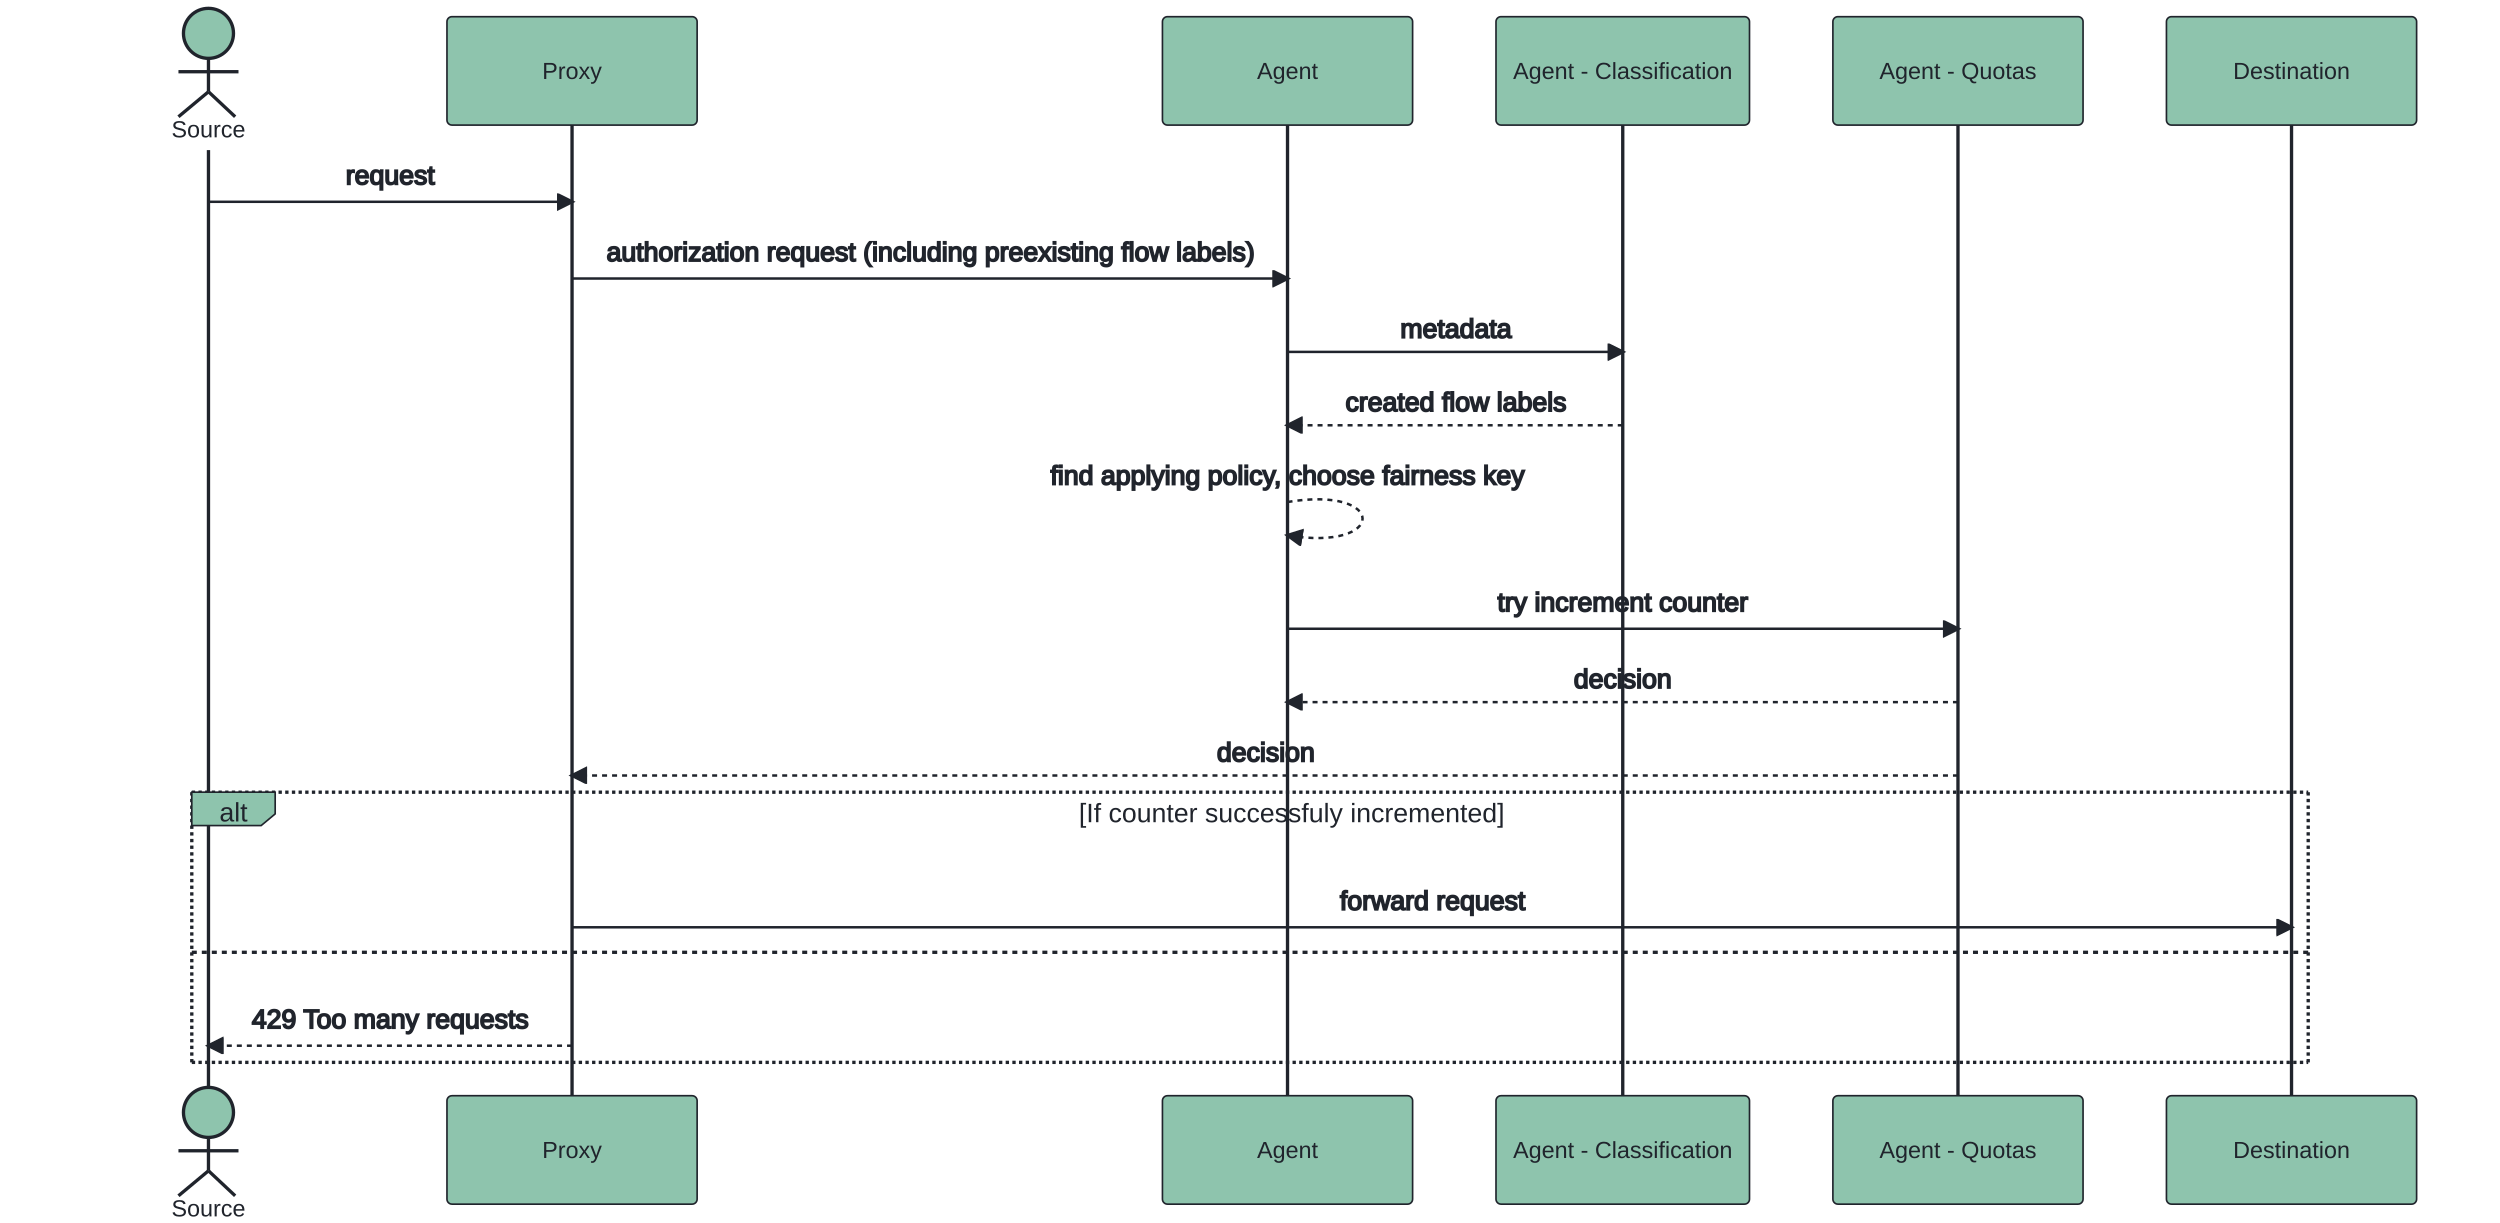
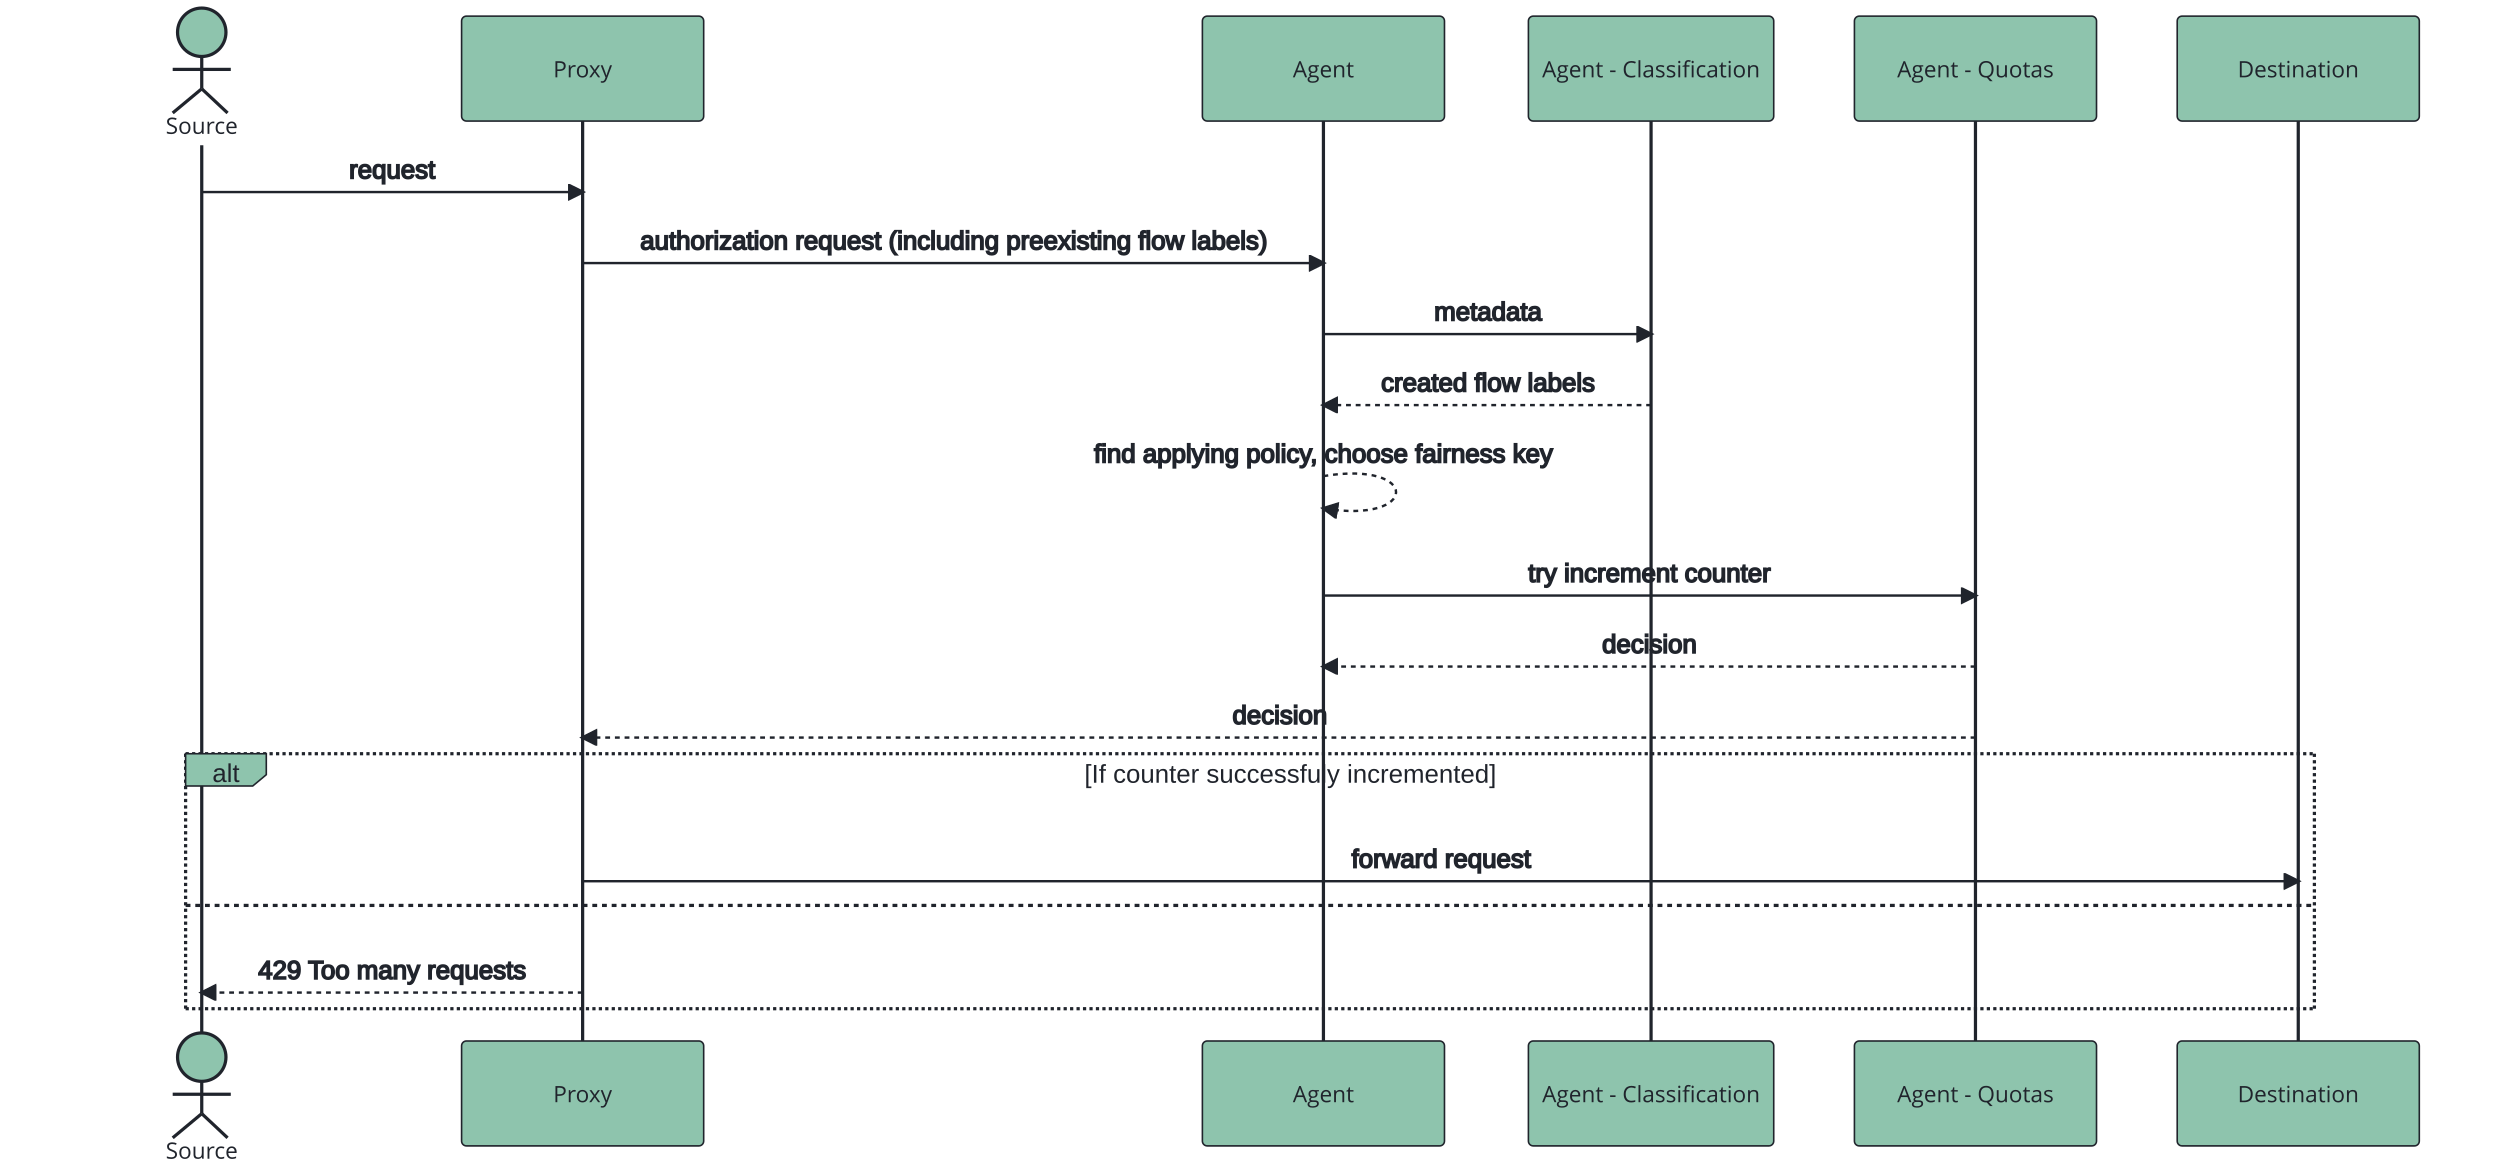
- <svg xmlns="http://www.w3.org/2000/svg" aria-labelledby="chart-title-mermaid-0 chart-desc-mermaid-0" role="img" viewBox="-50 -10 1499 733" style="max-width: 1499px; background-color: transparent;" height="733" width="100%" id="mermaid-0">
+ <svg xmlns="http://www.w3.org/2000/svg" aria-labelledby="chart-title-mermaid-0 chart-desc-mermaid-0" role="img" viewBox="-50 -10 1549 721" style="max-width: 1549px; background-color: transparent;" height="721" width="100%" id="mermaid-0">
  <style>#mermaid-0 {font-family:"trebuchet ms",verdana,arial,sans-serif;font-size:16px;fill:#20242C;}#mermaid-0 .error-icon{fill:#c2c6cf50;}#mermaid-0 .error-text{fill:#3D4554;stroke:#3D4554;}#mermaid-0 .edge-thickness-normal{stroke-width:2px;}#mermaid-0 .edge-thickness-thick{stroke-width:3.5px;}#mermaid-0 .edge-pattern-solid{stroke-dasharray:0;}#mermaid-0 .edge-pattern-dashed{stroke-dasharray:3;}#mermaid-0 .edge-pattern-dotted{stroke-dasharray:2;}#mermaid-0 .marker{fill:#20242C;stroke:#20242C;}#mermaid-0 .marker.cross{stroke:#20242C;}#mermaid-0 svg{font-family:"trebuchet ms",verdana,arial,sans-serif;font-size:16px;}#mermaid-0 .actor{stroke:#20242C;fill:#8EC4AD;}#mermaid-0 text.actor&gt;tspan{fill:#20242C;stroke:none;}#mermaid-0 .actor-line{stroke:grey;}#mermaid-0 .messageLine0{stroke-width:1.5;stroke-dasharray:none;stroke:#20242C;}#mermaid-0 .messageLine1{stroke-width:1.5;stroke-dasharray:2,2;stroke:#20242C;}#mermaid-0 #arrowhead path{fill:#20242C;stroke:#20242C;}#mermaid-0 .sequenceNumber{fill:#dfdbd3;}#mermaid-0 #sequencenumber{fill:#20242C;}#mermaid-0 #crosshead path{fill:#20242C;stroke:#20242C;}#mermaid-0 .messageText{fill:#20242C;stroke:#20242C;}#mermaid-0 .labelBox{stroke:#20242C;fill:#8EC4AD;}#mermaid-0 .labelText,#mermaid-0 .labelText&gt;tspan{fill:#20242C;stroke:none;}#mermaid-0 .loopText,#mermaid-0 .loopText&gt;tspan{fill:#20242C;stroke:none;}#mermaid-0 .loopLine{stroke-width:2px;stroke-dasharray:2,2;stroke:#20242C;fill:#20242C;}#mermaid-0 .note{stroke:hsl(52.683, 60%, 73.922%);fill:#fff5ad;}#mermaid-0 .noteText,#mermaid-0 .noteText&gt;tspan{fill:#333;stroke:none;}#mermaid-0 .activation0{fill:#ECEDF0;stroke:hsl(225, 11.765%, 83.333%);}#mermaid-0 .activation1{fill:#ECEDF0;stroke:hsl(225, 11.765%, 83.333%);}#mermaid-0 .activation2{fill:#ECEDF0;stroke:hsl(225, 11.765%, 83.333%);}#mermaid-0 .actorPopupMenu{position:absolute;}#mermaid-0 .actorPopupMenuPanel{position:absolute;fill:#8EC4AD;box-shadow:0px 8px 16px 0px rgba(0,0,0,0.2);filter:drop-shadow(3px 5px 2px rgb(0 0 0 / 0.4));}#mermaid-0 .actor-man line{stroke:#20242C;fill:#8EC4AD;}#mermaid-0 .actor-man circle,#mermaid-0 line{stroke:#20242C;fill:#8EC4AD;stroke-width:2px;}#mermaid-0 .node rect{fill:#FC9A69;}#mermaid-0 span.edgeLabel{padding:0.1em;}#mermaid-0 :root{--mermaid-font-family:"trebuchet ms",verdana,arial,sans-serif;}</style>
  <g />
  <defs>
    <symbol height="24" width="24" id="computer">
      <path d="M2 2v13h20v-13h-20zm18 11h-16v-9h16v9zm-10.228 6l.466-1h3.524l.467 1h-4.457zm14.228 3h-24l2-6h2.104l-1.33 4h18.45l-1.297-4h2.073l2 6zm-5-10h-14v-7h14v7z" transform="scale(.5)" />
    </symbol>
  </defs>
  <defs>
    <symbol clip-rule="evenodd" fill-rule="evenodd" id="database">
      <path d="M12.258.001l.256.004.255.005.253.008.251.01.249.012.247.015.246.016.242.019.241.02.239.023.236.024.233.027.231.028.229.031.225.032.223.034.22.036.217.038.214.04.211.041.208.043.205.045.201.046.198.048.194.05.191.051.187.053.183.054.18.056.175.057.172.059.168.06.163.061.16.063.155.064.15.066.074.033.073.033.071.034.07.034.069.035.068.035.067.035.066.035.064.036.064.036.062.036.06.036.06.037.058.037.058.037.055.038.055.038.053.038.052.038.051.039.05.039.048.039.047.039.045.04.044.04.043.04.041.04.04.041.039.041.037.041.036.041.034.041.033.042.032.042.03.042.029.042.027.042.026.043.024.043.023.043.021.043.02.043.018.044.017.043.015.044.013.044.012.044.011.045.009.044.007.045.006.045.004.045.002.045.001.045v17l-.001.045-.002.045-.004.045-.006.045-.007.045-.009.044-.011.045-.012.044-.013.044-.015.044-.017.043-.018.044-.02.043-.021.043-.023.043-.024.043-.026.043-.027.042-.029.042-.03.042-.032.042-.033.042-.034.041-.036.041-.037.041-.039.041-.04.041-.041.04-.043.04-.044.04-.045.04-.047.039-.048.039-.05.039-.051.039-.052.038-.053.038-.055.038-.055.038-.058.037-.058.037-.06.037-.06.036-.062.036-.064.036-.064.036-.066.035-.067.035-.068.035-.069.035-.07.034-.071.034-.073.033-.074.033-.15.066-.155.064-.16.063-.163.061-.168.06-.172.059-.175.057-.18.056-.183.054-.187.053-.191.051-.194.05-.198.048-.201.046-.205.045-.208.043-.211.041-.214.04-.217.038-.22.036-.223.034-.225.032-.229.031-.231.028-.233.027-.236.024-.239.023-.241.02-.242.019-.246.016-.247.015-.249.012-.251.01-.253.008-.255.005-.256.004-.258.001-.258-.001-.256-.004-.255-.005-.253-.008-.251-.01-.249-.012-.247-.015-.245-.016-.243-.019-.241-.02-.238-.023-.236-.024-.234-.027-.231-.028-.228-.031-.226-.032-.223-.034-.22-.036-.217-.038-.214-.04-.211-.041-.208-.043-.204-.045-.201-.046-.198-.048-.195-.05-.19-.051-.187-.053-.184-.054-.179-.056-.176-.057-.172-.059-.167-.06-.164-.061-.159-.063-.155-.064-.151-.066-.074-.033-.072-.033-.072-.034-.07-.034-.069-.035-.068-.035-.067-.035-.066-.035-.064-.036-.063-.036-.062-.036-.061-.036-.06-.037-.058-.037-.057-.037-.056-.038-.055-.038-.053-.038-.052-.038-.051-.039-.049-.039-.049-.039-.046-.039-.046-.04-.044-.04-.043-.04-.041-.04-.04-.041-.039-.041-.037-.041-.036-.041-.034-.041-.033-.042-.032-.042-.03-.042-.029-.042-.027-.042-.026-.043-.024-.043-.023-.043-.021-.043-.02-.043-.018-.044-.017-.043-.015-.044-.013-.044-.012-.044-.011-.045-.009-.044-.007-.045-.006-.045-.004-.045-.002-.045-.001-.045v-17l.001-.045.002-.045.004-.045.006-.045.007-.045.009-.044.011-.045.012-.044.013-.044.015-.044.017-.043.018-.044.02-.043.021-.043.023-.043.024-.043.026-.043.027-.042.029-.042.03-.042.032-.042.033-.042.034-.041.036-.041.037-.041.039-.041.04-.041.041-.04.043-.04.044-.04.046-.04.046-.039.049-.039.049-.039.051-.039.052-.038.053-.038.055-.038.056-.038.057-.037.058-.037.06-.037.061-.036.062-.036.063-.036.064-.036.066-.035.067-.035.068-.035.069-.035.07-.034.072-.034.072-.033.074-.033.151-.066.155-.064.159-.063.164-.061.167-.06.172-.059.176-.057.179-.056.184-.054.187-.053.19-.051.195-.05.198-.048.201-.046.204-.045.208-.043.211-.041.214-.04.217-.038.22-.036.223-.034.226-.032.228-.031.231-.028.234-.027.236-.024.238-.023.241-.02.243-.019.245-.016.247-.015.249-.012.251-.01.253-.008.255-.005.256-.004.258-.001.258.001zm-9.258 20.499v.01l.001.021.003.021.004.022.005.021.006.022.007.022.009.023.01.022.011.023.012.023.013.023.015.023.016.024.017.023.018.024.019.024.021.024.022.025.023.024.024.025.052.049.056.05.061.051.066.051.07.051.075.051.079.052.084.052.088.052.092.052.097.052.102.051.105.052.11.052.114.051.119.051.123.051.127.05.131.05.135.05.139.048.144.049.147.047.152.047.155.047.16.045.163.045.167.043.171.043.176.041.178.041.183.039.187.039.19.037.194.035.197.035.202.033.204.031.209.03.212.029.216.027.219.025.222.024.226.021.23.02.233.018.236.016.24.015.243.012.246.01.249.008.253.005.256.004.259.001.26-.001.257-.004.254-.005.25-.008.247-.011.244-.012.241-.014.237-.016.233-.018.231-.021.226-.021.224-.024.22-.026.216-.027.212-.028.21-.031.205-.031.202-.034.198-.034.194-.036.191-.037.187-.039.183-.04.179-.04.175-.042.172-.043.168-.044.163-.045.16-.046.155-.046.152-.047.148-.048.143-.049.139-.049.136-.05.131-.05.126-.05.123-.051.118-.052.114-.051.11-.052.106-.052.101-.052.096-.052.092-.052.088-.053.083-.051.079-.052.074-.052.07-.051.065-.051.06-.051.056-.05.051-.05.023-.024.023-.025.021-.024.02-.024.019-.024.018-.024.017-.024.015-.023.014-.024.013-.023.012-.023.01-.023.01-.022.008-.022.006-.022.006-.022.004-.022.004-.021.001-.021.001-.021v-4.127l-.077.055-.08.053-.083.054-.085.053-.087.052-.09.052-.093.051-.095.05-.097.05-.1.049-.102.049-.105.048-.106.047-.109.047-.111.046-.114.045-.115.045-.118.044-.12.043-.122.042-.124.042-.126.041-.128.04-.13.04-.132.038-.134.038-.135.037-.138.037-.139.035-.142.035-.143.034-.144.033-.147.032-.148.031-.15.03-.151.03-.153.029-.154.027-.156.027-.158.026-.159.025-.161.024-.162.023-.163.022-.165.021-.166.02-.167.019-.169.018-.169.017-.171.016-.173.015-.173.014-.175.013-.175.012-.177.011-.178.01-.179.008-.179.008-.181.006-.182.005-.182.004-.184.003-.184.002h-.37l-.184-.002-.184-.003-.182-.004-.182-.005-.181-.006-.179-.008-.179-.008-.178-.01-.176-.011-.176-.012-.175-.013-.173-.014-.172-.015-.171-.016-.17-.017-.169-.018-.167-.019-.166-.02-.165-.021-.163-.022-.162-.023-.161-.024-.159-.025-.157-.026-.156-.027-.155-.027-.153-.029-.151-.03-.15-.03-.148-.031-.146-.032-.145-.033-.143-.034-.141-.035-.14-.035-.137-.037-.136-.037-.134-.038-.132-.038-.13-.04-.128-.04-.126-.041-.124-.042-.122-.042-.12-.044-.117-.043-.116-.045-.113-.045-.112-.046-.109-.047-.106-.047-.105-.048-.102-.049-.1-.049-.097-.05-.095-.05-.093-.052-.09-.051-.087-.052-.085-.053-.083-.054-.08-.054-.077-.054v4.127zm0-5.654v.011l.001.021.003.021.004.021.005.022.006.022.007.022.009.022.01.022.011.023.012.023.013.023.015.024.016.023.017.024.018.024.019.024.021.024.022.024.023.025.024.024.052.05.056.05.061.05.066.051.07.051.075.052.079.051.084.052.088.052.092.052.097.052.102.052.105.052.11.051.114.051.119.052.123.05.127.051.131.05.135.049.139.049.144.048.147.048.152.047.155.046.16.045.163.045.167.044.171.042.176.042.178.04.183.04.187.038.19.037.194.036.197.034.202.033.204.032.209.03.212.028.216.027.219.025.222.024.226.022.23.02.233.018.236.016.24.014.243.012.246.01.249.008.253.006.256.003.259.001.26-.001.257-.003.254-.006.25-.008.247-.01.244-.012.241-.015.237-.016.233-.018.231-.02.226-.022.224-.024.22-.025.216-.027.212-.029.21-.03.205-.032.202-.033.198-.035.194-.036.191-.037.187-.039.183-.039.179-.041.175-.042.172-.043.168-.044.163-.045.16-.045.155-.047.152-.047.148-.048.143-.048.139-.05.136-.049.131-.05.126-.051.123-.051.118-.051.114-.052.11-.052.106-.052.101-.052.096-.052.092-.052.088-.052.083-.052.079-.052.074-.051.07-.052.065-.051.06-.05.056-.051.051-.049.023-.025.023-.024.021-.025.02-.024.019-.024.018-.024.017-.024.015-.023.014-.023.013-.024.012-.022.01-.023.01-.023.008-.022.006-.022.006-.022.004-.021.004-.022.001-.021.001-.021v-4.139l-.077.054-.08.054-.083.054-.085.052-.087.053-.09.051-.093.051-.095.051-.097.05-.1.049-.102.049-.105.048-.106.047-.109.047-.111.046-.114.045-.115.044-.118.044-.12.044-.122.042-.124.042-.126.041-.128.04-.13.039-.132.039-.134.038-.135.037-.138.036-.139.036-.142.035-.143.033-.144.033-.147.033-.148.031-.15.03-.151.03-.153.028-.154.028-.156.027-.158.026-.159.025-.161.024-.162.023-.163.022-.165.021-.166.02-.167.019-.169.018-.169.017-.171.016-.173.015-.173.014-.175.013-.175.012-.177.011-.178.009-.179.009-.179.007-.181.007-.182.005-.182.004-.184.003-.184.002h-.37l-.184-.002-.184-.003-.182-.004-.182-.005-.181-.007-.179-.007-.179-.009-.178-.009-.176-.011-.176-.012-.175-.013-.173-.014-.172-.015-.171-.016-.17-.017-.169-.018-.167-.019-.166-.02-.165-.021-.163-.022-.162-.023-.161-.024-.159-.025-.157-.026-.156-.027-.155-.028-.153-.028-.151-.03-.15-.03-.148-.031-.146-.033-.145-.033-.143-.033-.141-.035-.14-.036-.137-.036-.136-.037-.134-.038-.132-.039-.13-.039-.128-.04-.126-.041-.124-.042-.122-.043-.12-.043-.117-.044-.116-.044-.113-.046-.112-.046-.109-.046-.106-.047-.105-.048-.102-.049-.1-.049-.097-.05-.095-.051-.093-.051-.09-.051-.087-.053-.085-.052-.083-.054-.08-.054-.077-.054v4.139zm0-5.666v.011l.001.02.003.022.004.021.005.022.006.021.007.022.009.023.01.022.011.023.012.023.013.023.015.023.016.024.017.024.018.023.019.024.021.025.022.024.023.024.024.025.052.05.056.05.061.05.066.051.07.051.075.052.079.051.084.052.088.052.092.052.097.052.102.052.105.051.11.052.114.051.119.051.123.051.127.05.131.05.135.05.139.049.144.048.147.048.152.047.155.046.16.045.163.045.167.043.171.043.176.042.178.04.183.04.187.038.19.037.194.036.197.034.202.033.204.032.209.03.212.028.216.027.219.025.222.024.226.021.23.02.233.018.236.017.24.014.243.012.246.01.249.008.253.006.256.003.259.001.26-.001.257-.003.254-.006.25-.008.247-.01.244-.013.241-.014.237-.016.233-.018.231-.02.226-.022.224-.024.22-.025.216-.027.212-.029.21-.03.205-.032.202-.033.198-.035.194-.036.191-.037.187-.039.183-.039.179-.041.175-.042.172-.043.168-.044.163-.045.16-.045.155-.047.152-.047.148-.048.143-.049.139-.049.136-.049.131-.051.126-.05.123-.051.118-.052.114-.051.11-.052.106-.052.101-.052.096-.052.092-.052.088-.052.083-.052.079-.052.074-.052.07-.051.065-.051.06-.051.056-.05.051-.049.023-.025.023-.025.021-.024.02-.024.019-.024.018-.024.017-.024.015-.023.014-.024.013-.023.012-.023.01-.022.01-.023.008-.022.006-.022.006-.022.004-.022.004-.021.001-.021.001-.021v-4.153l-.077.054-.08.054-.083.053-.085.053-.087.053-.09.051-.093.051-.095.051-.097.05-.1.049-.102.048-.105.048-.106.048-.109.046-.111.046-.114.046-.115.044-.118.044-.12.043-.122.043-.124.042-.126.041-.128.04-.13.039-.132.039-.134.038-.135.037-.138.036-.139.036-.142.034-.143.034-.144.033-.147.032-.148.032-.15.03-.151.03-.153.028-.154.028-.156.027-.158.026-.159.024-.161.024-.162.023-.163.023-.165.021-.166.02-.167.019-.169.018-.169.017-.171.016-.173.015-.173.014-.175.013-.175.012-.177.01-.178.01-.179.009-.179.007-.181.006-.182.006-.182.004-.184.003-.184.001-.185.001-.185-.001-.184-.001-.184-.003-.182-.004-.182-.006-.181-.006-.179-.007-.179-.009-.178-.01-.176-.01-.176-.012-.175-.013-.173-.014-.172-.015-.171-.016-.17-.017-.169-.018-.167-.019-.166-.02-.165-.021-.163-.023-.162-.023-.161-.024-.159-.024-.157-.026-.156-.027-.155-.028-.153-.028-.151-.03-.15-.03-.148-.032-.146-.032-.145-.033-.143-.034-.141-.034-.14-.036-.137-.036-.136-.037-.134-.038-.132-.039-.13-.039-.128-.041-.126-.041-.124-.041-.122-.043-.12-.043-.117-.044-.116-.044-.113-.046-.112-.046-.109-.046-.106-.048-.105-.048-.102-.048-.1-.05-.097-.049-.095-.051-.093-.051-.09-.052-.087-.052-.085-.053-.083-.053-.08-.054-.077-.054v4.153zm8.74-8.179l-.257.004-.254.005-.25.008-.247.011-.244.012-.241.014-.237.016-.233.018-.231.021-.226.022-.224.023-.22.026-.216.027-.212.028-.21.031-.205.032-.202.033-.198.034-.194.036-.191.038-.187.038-.183.04-.179.041-.175.042-.172.043-.168.043-.163.045-.16.046-.155.046-.152.048-.148.048-.143.048-.139.049-.136.05-.131.05-.126.051-.123.051-.118.051-.114.052-.11.052-.106.052-.101.052-.096.052-.092.052-.088.052-.083.052-.079.052-.074.051-.07.052-.065.051-.06.05-.056.05-.051.05-.023.025-.023.024-.021.024-.02.025-.019.024-.018.024-.017.023-.015.024-.014.023-.013.023-.012.023-.01.023-.01.022-.008.022-.006.023-.006.021-.004.022-.004.021-.001.021-.001.021.001.021.001.021.004.021.004.022.006.021.006.023.008.022.01.022.01.023.012.023.013.023.014.023.015.024.017.023.018.024.019.024.02.025.021.024.023.024.023.025.051.05.056.05.06.05.065.051.07.052.074.051.079.052.083.052.088.052.092.052.096.052.101.052.106.052.11.052.114.052.118.051.123.051.126.051.131.05.136.05.139.049.143.048.148.048.152.048.155.046.16.046.163.045.168.043.172.043.175.042.179.041.183.04.187.038.191.038.194.036.198.034.202.033.205.032.21.031.212.028.216.027.22.026.224.023.226.022.231.021.233.018.237.016.241.014.244.012.247.011.25.008.254.005.257.004.26.001.26-.001.257-.004.254-.005.25-.008.247-.011.244-.012.241-.014.237-.016.233-.018.231-.021.226-.022.224-.023.22-.026.216-.027.212-.028.21-.031.205-.032.202-.033.198-.034.194-.036.191-.038.187-.038.183-.04.179-.041.175-.042.172-.043.168-.043.163-.045.16-.046.155-.046.152-.048.148-.048.143-.048.139-.049.136-.05.131-.05.126-.051.123-.051.118-.051.114-.052.11-.052.106-.052.101-.052.096-.052.092-.052.088-.052.083-.052.079-.052.074-.051.07-.052.065-.051.06-.05.056-.05.051-.05.023-.025.023-.024.021-.024.02-.025.019-.024.018-.024.017-.023.015-.024.014-.023.013-.023.012-.023.01-.023.01-.022.008-.022.006-.023.006-.021.004-.022.004-.021.001-.021.001-.021-.001-.021-.001-.021-.004-.021-.004-.022-.006-.021-.006-.023-.008-.022-.01-.022-.01-.023-.012-.023-.013-.023-.014-.023-.015-.024-.017-.023-.018-.024-.019-.024-.02-.025-.021-.024-.023-.024-.023-.025-.051-.05-.056-.05-.06-.05-.065-.051-.07-.052-.074-.051-.079-.052-.083-.052-.088-.052-.092-.052-.096-.052-.101-.052-.106-.052-.11-.052-.114-.052-.118-.051-.123-.051-.126-.051-.131-.05-.136-.05-.139-.049-.143-.048-.148-.048-.152-.048-.155-.046-.16-.046-.163-.045-.168-.043-.172-.043-.175-.042-.179-.041-.183-.04-.187-.038-.191-.038-.194-.036-.198-.034-.202-.033-.205-.032-.21-.031-.212-.028-.216-.027-.22-.026-.224-.023-.226-.022-.231-.021-.233-.018-.237-.016-.241-.014-.244-.012-.247-.011-.25-.008-.254-.005-.257-.004-.26-.001-.26.001z" transform="scale(.5)" />
    </symbol>
  </defs>
  <defs>
    <symbol height="24" width="24" id="clock">
      <path d="M12 2c5.514 0 10 4.486 10 10s-4.486 10-10 10-10-4.486-10-10 4.486-10 10-10zm0-2c-6.627 0-12 5.373-12 12s5.373 12 12 12 12-5.373 12-12-5.373-12-12-12zm5.848 12.459c.202.038.202.333.001.372-1.907.361-6.045 1.111-6.547 1.111-.719 0-1.301-.582-1.301-1.301 0-.512.77-5.447 1.125-7.445.034-.192.312-.181.343.014l.985 6.238 5.394 1.011z" transform="scale(.5)" />
    </symbol>
  </defs>
-   <line stroke="#999" stroke-width="0.5px" class="200" y2="667" x2="75" y1="80" x1="75" id="actor0" />
+   <line stroke="#999" stroke-width="0.5px" class="200" y2="655" x2="75" y1="80" x1="75" id="actor0" />
  <g class="actor-man">
    <line y2="45" x2="75" y1="25" x1="75" id="actor-man-torso0" />
    <line y2="33" x2="93" y1="33" x1="57" id="actor-man-arms0" />
    <line y2="45" x2="75" y1="60" x1="57" />
    <line y2="60" x2="91" y1="45" x1="75" />
    <circle height="65" width="150" r="15" cy="10" cx="75" />
-     <text style="text-anchor: middle; font-size: 14px; font-weight: 400;" class="actor" alignment-baseline="central" dominant-baseline="central" y="67.5" x="75">
+     <text style="text-anchor: middle; font-size: 14px; font-weight: 400; font-family: &quot;Open Sans&quot;, sans-serif;" class="actor" alignment-baseline="central" dominant-baseline="central" y="67.5" x="75">
      <tspan dy="0" x="75">Source</tspan>
    </text>
  </g>
  <g>
-     <line stroke="#999" stroke-width="0.5px" class="200" y2="667" x2="293" y1="5" x1="293" id="actor1" />
+     <line stroke="#999" stroke-width="0.5px" class="200" y2="655" x2="311" y1="5" x1="311" id="actor1" />
    <g id="root-1">
-       <rect class="actor" ry="3" rx="3" height="65" width="150" stroke="#666" fill="#eaeaea" y="0" x="218" />
-       <text style="text-anchor: middle; font-size: 14px; font-weight: 400;" class="actor" alignment-baseline="central" dominant-baseline="central" y="32.5" x="293">
-         <tspan dy="0" x="293">Proxy</tspan>
+       <rect class="actor" ry="3" rx="3" height="65" width="150" stroke="#666" fill="#eaeaea" y="0" x="236" />
+       <text style="text-anchor: middle; font-size: 14px; font-weight: 400; font-family: &quot;Open Sans&quot;, sans-serif;" class="actor" alignment-baseline="central" dominant-baseline="central" y="32.5" x="311">
+         <tspan dy="0" x="311">Proxy</tspan>
      </text>
    </g>
  </g>
  <g>
-     <line stroke="#999" stroke-width="0.5px" class="200" y2="667" x2="722" y1="5" x1="722" id="actor2" />
+     <line stroke="#999" stroke-width="0.5px" class="200" y2="655" x2="770" y1="5" x1="770" id="actor2" />
    <g id="root-2">
-       <rect class="actor" ry="3" rx="3" height="65" width="150" stroke="#666" fill="#eaeaea" y="0" x="647" />
-       <text style="text-anchor: middle; font-size: 14px; font-weight: 400;" class="actor" alignment-baseline="central" dominant-baseline="central" y="32.5" x="722">
-         <tspan dy="0" x="722">Agent</tspan>
+       <rect class="actor" ry="3" rx="3" height="65" width="150" stroke="#666" fill="#eaeaea" y="0" x="695" />
+       <text style="text-anchor: middle; font-size: 14px; font-weight: 400; font-family: &quot;Open Sans&quot;, sans-serif;" class="actor" alignment-baseline="central" dominant-baseline="central" y="32.5" x="770">
+         <tspan dy="0" x="770">Agent</tspan>
      </text>
    </g>
  </g>
  <g>
-     <line stroke="#999" stroke-width="0.5px" class="200" y2="667" x2="923" y1="5" x1="923" id="actor3" />
+     <line stroke="#999" stroke-width="0.5px" class="200" y2="655" x2="973" y1="5" x1="973" id="actor3" />
    <g id="root-3">
-       <rect class="actor" ry="3" rx="3" height="65" width="152" stroke="#666" fill="#eaeaea" y="0" x="847" />
-       <text style="text-anchor: middle; font-size: 14px; font-weight: 400;" class="actor" alignment-baseline="central" dominant-baseline="central" y="32.5" x="923">
-         <tspan dy="0" x="923">Agent - Classification</tspan>
+       <rect class="actor" ry="3" rx="3" height="65" width="152" stroke="#666" fill="#eaeaea" y="0" x="897" />
+       <text style="text-anchor: middle; font-size: 14px; font-weight: 400; font-family: &quot;Open Sans&quot;, sans-serif;" class="actor" alignment-baseline="central" dominant-baseline="central" y="32.5" x="973">
+         <tspan dy="0" x="973">Agent - Classification</tspan>
      </text>
    </g>
  </g>
  <g>
-     <line stroke="#999" stroke-width="0.5px" class="200" y2="667" x2="1124" y1="5" x1="1124" id="actor4" />
+     <line stroke="#999" stroke-width="0.5px" class="200" y2="655" x2="1174" y1="5" x1="1174" id="actor4" />
    <g id="root-4">
-       <rect class="actor" ry="3" rx="3" height="65" width="150" stroke="#666" fill="#eaeaea" y="0" x="1049" />
-       <text style="text-anchor: middle; font-size: 14px; font-weight: 400;" class="actor" alignment-baseline="central" dominant-baseline="central" y="32.5" x="1124">
-         <tspan dy="0" x="1124">Agent - Quotas</tspan>
+       <rect class="actor" ry="3" rx="3" height="65" width="150" stroke="#666" fill="#eaeaea" y="0" x="1099" />
+       <text style="text-anchor: middle; font-size: 14px; font-weight: 400; font-family: &quot;Open Sans&quot;, sans-serif;" class="actor" alignment-baseline="central" dominant-baseline="central" y="32.5" x="1174">
+         <tspan dy="0" x="1174">Agent - Quotas</tspan>
      </text>
    </g>
  </g>
  <g>
-     <line stroke="#999" stroke-width="0.5px" class="200" y2="667" x2="1324" y1="5" x1="1324" id="actor5" />
+     <line stroke="#999" stroke-width="0.5px" class="200" y2="655" x2="1374" y1="5" x1="1374" id="actor5" />
    <g id="root-5">
-       <rect class="actor" ry="3" rx="3" height="65" width="150" stroke="#666" fill="#eaeaea" y="0" x="1249" />
-       <text style="text-anchor: middle; font-size: 14px; font-weight: 400;" class="actor" alignment-baseline="central" dominant-baseline="central" y="32.5" x="1324">
-         <tspan dy="0" x="1324">Destination</tspan>
+       <rect class="actor" ry="3" rx="3" height="65" width="150" stroke="#666" fill="#eaeaea" y="0" x="1299" />
+       <text style="text-anchor: middle; font-size: 14px; font-weight: 400; font-family: &quot;Open Sans&quot;, sans-serif;" class="actor" alignment-baseline="central" dominant-baseline="central" y="32.5" x="1374">
+         <tspan dy="0" x="1374">Destination</tspan>
      </text>
    </g>
  </g>
  <defs>
    <marker orient="auto" markerHeight="12" markerWidth="12" markerUnits="userSpaceOnUse" refY="5" refX="9" id="arrowhead">
      <path d="M 0 0 L 10 5 L 0 10 z" />
    </marker>
  </defs>
  <defs>
    <marker refY="4" refX="16" orient="auto" markerHeight="8" markerWidth="15" id="crosshead">
      <path style="stroke-dasharray: 0, 0;" d="M 9,2 V 6 L16,4 Z" stroke-width="1px" stroke="#000000" fill="black" />
      <path style="stroke-dasharray: 0, 0;" d="M 0,1 L 6,7 M 6,1 L 0,7" stroke-width="1px" stroke="#000000" fill="none" />
    </marker>
  </defs>
  <defs>
    <marker orient="auto" markerHeight="28" markerWidth="20" refY="7" refX="18" id="filled-head">
      <path d="M 18,7 L9,13 L14,7 L9,1 Z" />
    </marker>
  </defs>
  <defs>
    <marker orient="auto" markerHeight="40" markerWidth="60" refY="15" refX="15" id="sequencenumber">
      <circle r="6" cy="15" cx="15" />
    </marker>
  </defs>
  <g>
-     <line class="loopLine" y2="465" x2="1334" y1="465" x1="65" />
-     <line class="loopLine" y2="627" x2="1334" y1="465" x1="1334" />
-     <line class="loopLine" y2="627" x2="1334" y1="627" x1="65" />
-     <line class="loopLine" y2="627" x2="65" y1="465" x1="65" />
-     <line style="stroke-dasharray: 3, 3;" class="loopLine" y2="561" x2="1334" y1="561" x1="65" />
-     <polygon class="labelBox" points="65,465 115,465 115,478 106.6,485 65,485" />
-     <text style="font-size: 16px; font-weight: 400;" class="labelText" alignment-baseline="middle" dominant-baseline="middle" text-anchor="middle" y="478" x="90">alt</text>
-     <text style="font-size: 16px; font-weight: 400;" class="loopText" text-anchor="middle" y="483" x="724.5">
-       <tspan x="724.5">[If counter successfuly incremented]</tspan>
+     <line class="loopLine" y2="457" x2="1384" y1="457" x1="65" />
+     <line class="loopLine" y2="615" x2="1384" y1="457" x1="1384" />
+     <line class="loopLine" y2="615" x2="1384" y1="615" x1="65" />
+     <line class="loopLine" y2="615" x2="65" y1="457" x1="65" />
+     <line style="stroke-dasharray: 3, 3;" class="loopLine" y2="551" x2="1384" y1="551" x1="65" />
+     <polygon class="labelBox" points="65,457 115,457 115,470 106.6,477 65,477" />
+     <text style="font-family: &quot;trebuchet ms&quot;, verdana, arial, sans-serif; font-size: 16px; font-weight: 400;" class="labelText" alignment-baseline="middle" dominant-baseline="middle" text-anchor="middle" y="470" x="90">alt</text>
+     <text style="font-family: &quot;trebuchet ms&quot;, verdana, arial, sans-serif; font-size: 16px; font-weight: 400;" class="loopText" text-anchor="middle" y="475" x="749.5">
+       <tspan x="749.5">[If counter successfuly incremented]</tspan>
    </text>
  </g>
-   <text style="font-size: 16px; font-weight: 400;" dy="1em" class="messageText" alignment-baseline="middle" dominant-baseline="middle" text-anchor="middle" y="80" x="184">request</text>
-   <line style="fill: none;" marker-end="url(#arrowhead)" stroke="none" stroke-width="2" class="messageLine0" y2="111" x2="293" y1="111" x1="75" />
-   <text style="font-size: 16px; font-weight: 400;" dy="1em" class="messageText" alignment-baseline="middle" dominant-baseline="middle" text-anchor="middle" y="126" x="508">authorization request (including preexisting flow labels)</text>
-   <line style="fill: none;" marker-end="url(#arrowhead)" stroke="none" stroke-width="2" class="messageLine0" y2="157" x2="722" y1="157" x1="293" />
-   <text style="font-size: 16px; font-weight: 400;" dy="1em" class="messageText" alignment-baseline="middle" dominant-baseline="middle" text-anchor="middle" y="172" x="823">metadata</text>
-   <line style="fill: none;" marker-end="url(#arrowhead)" stroke="none" stroke-width="2" class="messageLine0" y2="201" x2="923" y1="201" x1="722" />
-   <text style="font-size: 16px; font-weight: 400;" dy="1em" class="messageText" alignment-baseline="middle" dominant-baseline="middle" text-anchor="middle" y="216" x="823">created flow labels</text>
-   <line style="stroke-dasharray: 3, 3; fill: none;" marker-end="url(#arrowhead)" stroke="none" stroke-width="2" class="messageLine1" y2="245" x2="722" y1="245" x1="923" />
-   <text style="font-size: 16px; font-weight: 400;" dy="1em" class="messageText" alignment-baseline="middle" dominant-baseline="middle" text-anchor="middle" y="260" x="722">find applying policy, choose fairness key</text>
-   <path style="stroke-dasharray: 3, 3; fill: none;" marker-end="url(#arrowhead)" stroke="none" stroke-width="2" class="messageLine1" d="M 722,291 C 782,281 782,321 722,311" />
-   <text style="font-size: 16px; font-weight: 400;" dy="1em" class="messageText" alignment-baseline="middle" dominant-baseline="middle" text-anchor="middle" y="336" x="923">try increment counter</text>
-   <line style="fill: none;" marker-end="url(#arrowhead)" stroke="none" stroke-width="2" class="messageLine0" y2="367" x2="1124" y1="367" x1="722" />
-   <text style="font-size: 16px; font-weight: 400;" dy="1em" class="messageText" alignment-baseline="middle" dominant-baseline="middle" text-anchor="middle" y="382" x="923">decision</text>
-   <line style="stroke-dasharray: 3, 3; fill: none;" marker-end="url(#arrowhead)" stroke="none" stroke-width="2" class="messageLine1" y2="411" x2="722" y1="411" x1="1124" />
-   <text style="font-size: 16px; font-weight: 400;" dy="1em" class="messageText" alignment-baseline="middle" dominant-baseline="middle" text-anchor="middle" y="426" x="709">decision</text>
-   <line style="stroke-dasharray: 3, 3; fill: none;" marker-end="url(#arrowhead)" stroke="none" stroke-width="2" class="messageLine1" y2="455" x2="293" y1="455" x1="1124" />
-   <text style="font-size: 16px; font-weight: 400;" dy="1em" class="messageText" alignment-baseline="middle" dominant-baseline="middle" text-anchor="middle" y="515" x="809">forward request</text>
-   <line style="fill: none;" marker-end="url(#arrowhead)" stroke="none" stroke-width="2" class="messageLine0" y2="546" x2="1324" y1="546" x1="293" />
-   <text style="font-size: 16px; font-weight: 400;" dy="1em" class="messageText" alignment-baseline="middle" dominant-baseline="middle" text-anchor="middle" y="586" x="184">429 Too many requests</text>
-   <line style="stroke-dasharray: 3, 3; fill: none;" marker-end="url(#arrowhead)" stroke="none" stroke-width="2" class="messageLine1" y2="617" x2="75" y1="617" x1="293" />
+   <text style="font-family: &quot;trebuchet ms&quot;, verdana, arial, sans-serif; font-size: 16px; font-weight: 400;" dy="1em" class="messageText" alignment-baseline="middle" dominant-baseline="middle" text-anchor="middle" y="80" x="193">request</text>
+   <line style="fill: none;" marker-end="url(#arrowhead)" stroke="none" stroke-width="2" class="messageLine0" y2="109" x2="311" y1="109" x1="75" />
+   <text style="font-family: &quot;trebuchet ms&quot;, verdana, arial, sans-serif; font-size: 16px; font-weight: 400;" dy="1em" class="messageText" alignment-baseline="middle" dominant-baseline="middle" text-anchor="middle" y="124" x="541">authorization request (including preexisting flow labels)</text>
+   <line style="fill: none;" marker-end="url(#arrowhead)" stroke="none" stroke-width="2" class="messageLine0" y2="153" x2="770" y1="153" x1="311" />
+   <text style="font-family: &quot;trebuchet ms&quot;, verdana, arial, sans-serif; font-size: 16px; font-weight: 400;" dy="1em" class="messageText" alignment-baseline="middle" dominant-baseline="middle" text-anchor="middle" y="168" x="872">metadata</text>
+   <line style="fill: none;" marker-end="url(#arrowhead)" stroke="none" stroke-width="2" class="messageLine0" y2="197" x2="973" y1="197" x1="770" />
+   <text style="font-family: &quot;trebuchet ms&quot;, verdana, arial, sans-serif; font-size: 16px; font-weight: 400;" dy="1em" class="messageText" alignment-baseline="middle" dominant-baseline="middle" text-anchor="middle" y="212" x="872">created flow labels</text>
+   <line style="stroke-dasharray: 3, 3; fill: none;" marker-end="url(#arrowhead)" stroke="none" stroke-width="2" class="messageLine1" y2="241" x2="770" y1="241" x1="973" />
+   <text style="font-family: &quot;trebuchet ms&quot;, verdana, arial, sans-serif; font-size: 16px; font-weight: 400;" dy="1em" class="messageText" alignment-baseline="middle" dominant-baseline="middle" text-anchor="middle" y="256" x="770">find applying policy, choose fairness key</text>
+   <path style="stroke-dasharray: 3, 3; fill: none;" marker-end="url(#arrowhead)" stroke="none" stroke-width="2" class="messageLine1" d="M 770,285 C 830,275 830,315 770,305" />
+   <text style="font-family: &quot;trebuchet ms&quot;, verdana, arial, sans-serif; font-size: 16px; font-weight: 400;" dy="1em" class="messageText" alignment-baseline="middle" dominant-baseline="middle" text-anchor="middle" y="330" x="972">try increment counter</text>
+   <line style="fill: none;" marker-end="url(#arrowhead)" stroke="none" stroke-width="2" class="messageLine0" y2="359" x2="1174" y1="359" x1="770" />
+   <text style="font-family: &quot;trebuchet ms&quot;, verdana, arial, sans-serif; font-size: 16px; font-weight: 400;" dy="1em" class="messageText" alignment-baseline="middle" dominant-baseline="middle" text-anchor="middle" y="374" x="972">decision</text>
+   <line style="stroke-dasharray: 3, 3; fill: none;" marker-end="url(#arrowhead)" stroke="none" stroke-width="2" class="messageLine1" y2="403" x2="770" y1="403" x1="1174" />
+   <text style="font-family: &quot;trebuchet ms&quot;, verdana, arial, sans-serif; font-size: 16px; font-weight: 400;" dy="1em" class="messageText" alignment-baseline="middle" dominant-baseline="middle" text-anchor="middle" y="418" x="743">decision</text>
+   <line style="stroke-dasharray: 3, 3; fill: none;" marker-end="url(#arrowhead)" stroke="none" stroke-width="2" class="messageLine1" y2="447" x2="311" y1="447" x1="1174" />
+   <text style="font-family: &quot;trebuchet ms&quot;, verdana, arial, sans-serif; font-size: 16px; font-weight: 400;" dy="1em" class="messageText" alignment-baseline="middle" dominant-baseline="middle" text-anchor="middle" y="507" x="843">forward request</text>
+   <line style="fill: none;" marker-end="url(#arrowhead)" stroke="none" stroke-width="2" class="messageLine0" y2="536" x2="1374" y1="536" x1="311" />
+   <text style="font-family: &quot;trebuchet ms&quot;, verdana, arial, sans-serif; font-size: 16px; font-weight: 400;" dy="1em" class="messageText" alignment-baseline="middle" dominant-baseline="middle" text-anchor="middle" y="576" x="193">429 Too many requests</text>
+   <line style="stroke-dasharray: 3, 3; fill: none;" marker-end="url(#arrowhead)" stroke="none" stroke-width="2" class="messageLine1" y2="605" x2="75" y1="605" x1="311" />
  <g class="actor-man">
-     <line y2="692" x2="75" y1="672" x1="75" id="actor-man-torso5" />
-     <line y2="680" x2="93" y1="680" x1="57" id="actor-man-arms5" />
-     <line y2="692" x2="75" y1="707" x1="57" />
-     <line y2="707" x2="91" y1="692" x1="75" />
-     <circle height="65" width="150" r="15" cy="657" cx="75" />
-     <text style="text-anchor: middle; font-size: 14px; font-weight: 400;" class="actor" alignment-baseline="central" dominant-baseline="central" y="714.5" x="75">
+     <line y2="680" x2="75" y1="660" x1="75" id="actor-man-torso5" />
+     <line y2="668" x2="93" y1="668" x1="57" id="actor-man-arms5" />
+     <line y2="680" x2="75" y1="695" x1="57" />
+     <line y2="695" x2="91" y1="680" x1="75" />
+     <circle height="65" width="150" r="15" cy="645" cx="75" />
+     <text style="text-anchor: middle; font-size: 14px; font-weight: 400; font-family: &quot;Open Sans&quot;, sans-serif;" class="actor" alignment-baseline="central" dominant-baseline="central" y="702.5" x="75">
      <tspan dy="0" x="75">Source</tspan>
    </text>
  </g>
  <g>
-     <rect class="actor" ry="3" rx="3" height="65" width="150" stroke="#666" fill="#eaeaea" y="647" x="218" />
-     <text style="text-anchor: middle; font-size: 14px; font-weight: 400;" class="actor" alignment-baseline="central" dominant-baseline="central" y="679.5" x="293">
-       <tspan dy="0" x="293">Proxy</tspan>
+     <rect class="actor" ry="3" rx="3" height="65" width="150" stroke="#666" fill="#eaeaea" y="635" x="236" />
+     <text style="text-anchor: middle; font-size: 14px; font-weight: 400; font-family: &quot;Open Sans&quot;, sans-serif;" class="actor" alignment-baseline="central" dominant-baseline="central" y="667.5" x="311">
+       <tspan dy="0" x="311">Proxy</tspan>
    </text>
  </g>
  <g>
-     <rect class="actor" ry="3" rx="3" height="65" width="150" stroke="#666" fill="#eaeaea" y="647" x="647" />
-     <text style="text-anchor: middle; font-size: 14px; font-weight: 400;" class="actor" alignment-baseline="central" dominant-baseline="central" y="679.5" x="722">
-       <tspan dy="0" x="722">Agent</tspan>
+     <rect class="actor" ry="3" rx="3" height="65" width="150" stroke="#666" fill="#eaeaea" y="635" x="695" />
+     <text style="text-anchor: middle; font-size: 14px; font-weight: 400; font-family: &quot;Open Sans&quot;, sans-serif;" class="actor" alignment-baseline="central" dominant-baseline="central" y="667.5" x="770">
+       <tspan dy="0" x="770">Agent</tspan>
    </text>
  </g>
  <g>
-     <rect class="actor" ry="3" rx="3" height="65" width="152" stroke="#666" fill="#eaeaea" y="647" x="847" />
-     <text style="text-anchor: middle; font-size: 14px; font-weight: 400;" class="actor" alignment-baseline="central" dominant-baseline="central" y="679.5" x="923">
-       <tspan dy="0" x="923">Agent - Classification</tspan>
+     <rect class="actor" ry="3" rx="3" height="65" width="152" stroke="#666" fill="#eaeaea" y="635" x="897" />
+     <text style="text-anchor: middle; font-size: 14px; font-weight: 400; font-family: &quot;Open Sans&quot;, sans-serif;" class="actor" alignment-baseline="central" dominant-baseline="central" y="667.5" x="973">
+       <tspan dy="0" x="973">Agent - Classification</tspan>
    </text>
  </g>
  <g>
-     <rect class="actor" ry="3" rx="3" height="65" width="150" stroke="#666" fill="#eaeaea" y="647" x="1049" />
-     <text style="text-anchor: middle; font-size: 14px; font-weight: 400;" class="actor" alignment-baseline="central" dominant-baseline="central" y="679.5" x="1124">
-       <tspan dy="0" x="1124">Agent - Quotas</tspan>
+     <rect class="actor" ry="3" rx="3" height="65" width="150" stroke="#666" fill="#eaeaea" y="635" x="1099" />
+     <text style="text-anchor: middle; font-size: 14px; font-weight: 400; font-family: &quot;Open Sans&quot;, sans-serif;" class="actor" alignment-baseline="central" dominant-baseline="central" y="667.5" x="1174">
+       <tspan dy="0" x="1174">Agent - Quotas</tspan>
    </text>
  </g>
  <g>
-     <rect class="actor" ry="3" rx="3" height="65" width="150" stroke="#666" fill="#eaeaea" y="647" x="1249" />
-     <text style="text-anchor: middle; font-size: 14px; font-weight: 400;" class="actor" alignment-baseline="central" dominant-baseline="central" y="679.5" x="1324">
-       <tspan dy="0" x="1324">Destination</tspan>
+     <rect class="actor" ry="3" rx="3" height="65" width="150" stroke="#666" fill="#eaeaea" y="635" x="1299" />
+     <text style="text-anchor: middle; font-size: 14px; font-weight: 400; font-family: &quot;Open Sans&quot;, sans-serif;" class="actor" alignment-baseline="central" dominant-baseline="central" y="667.5" x="1374">
+       <tspan dy="0" x="1374">Destination</tspan>
    </text>
  </g>
</svg>
